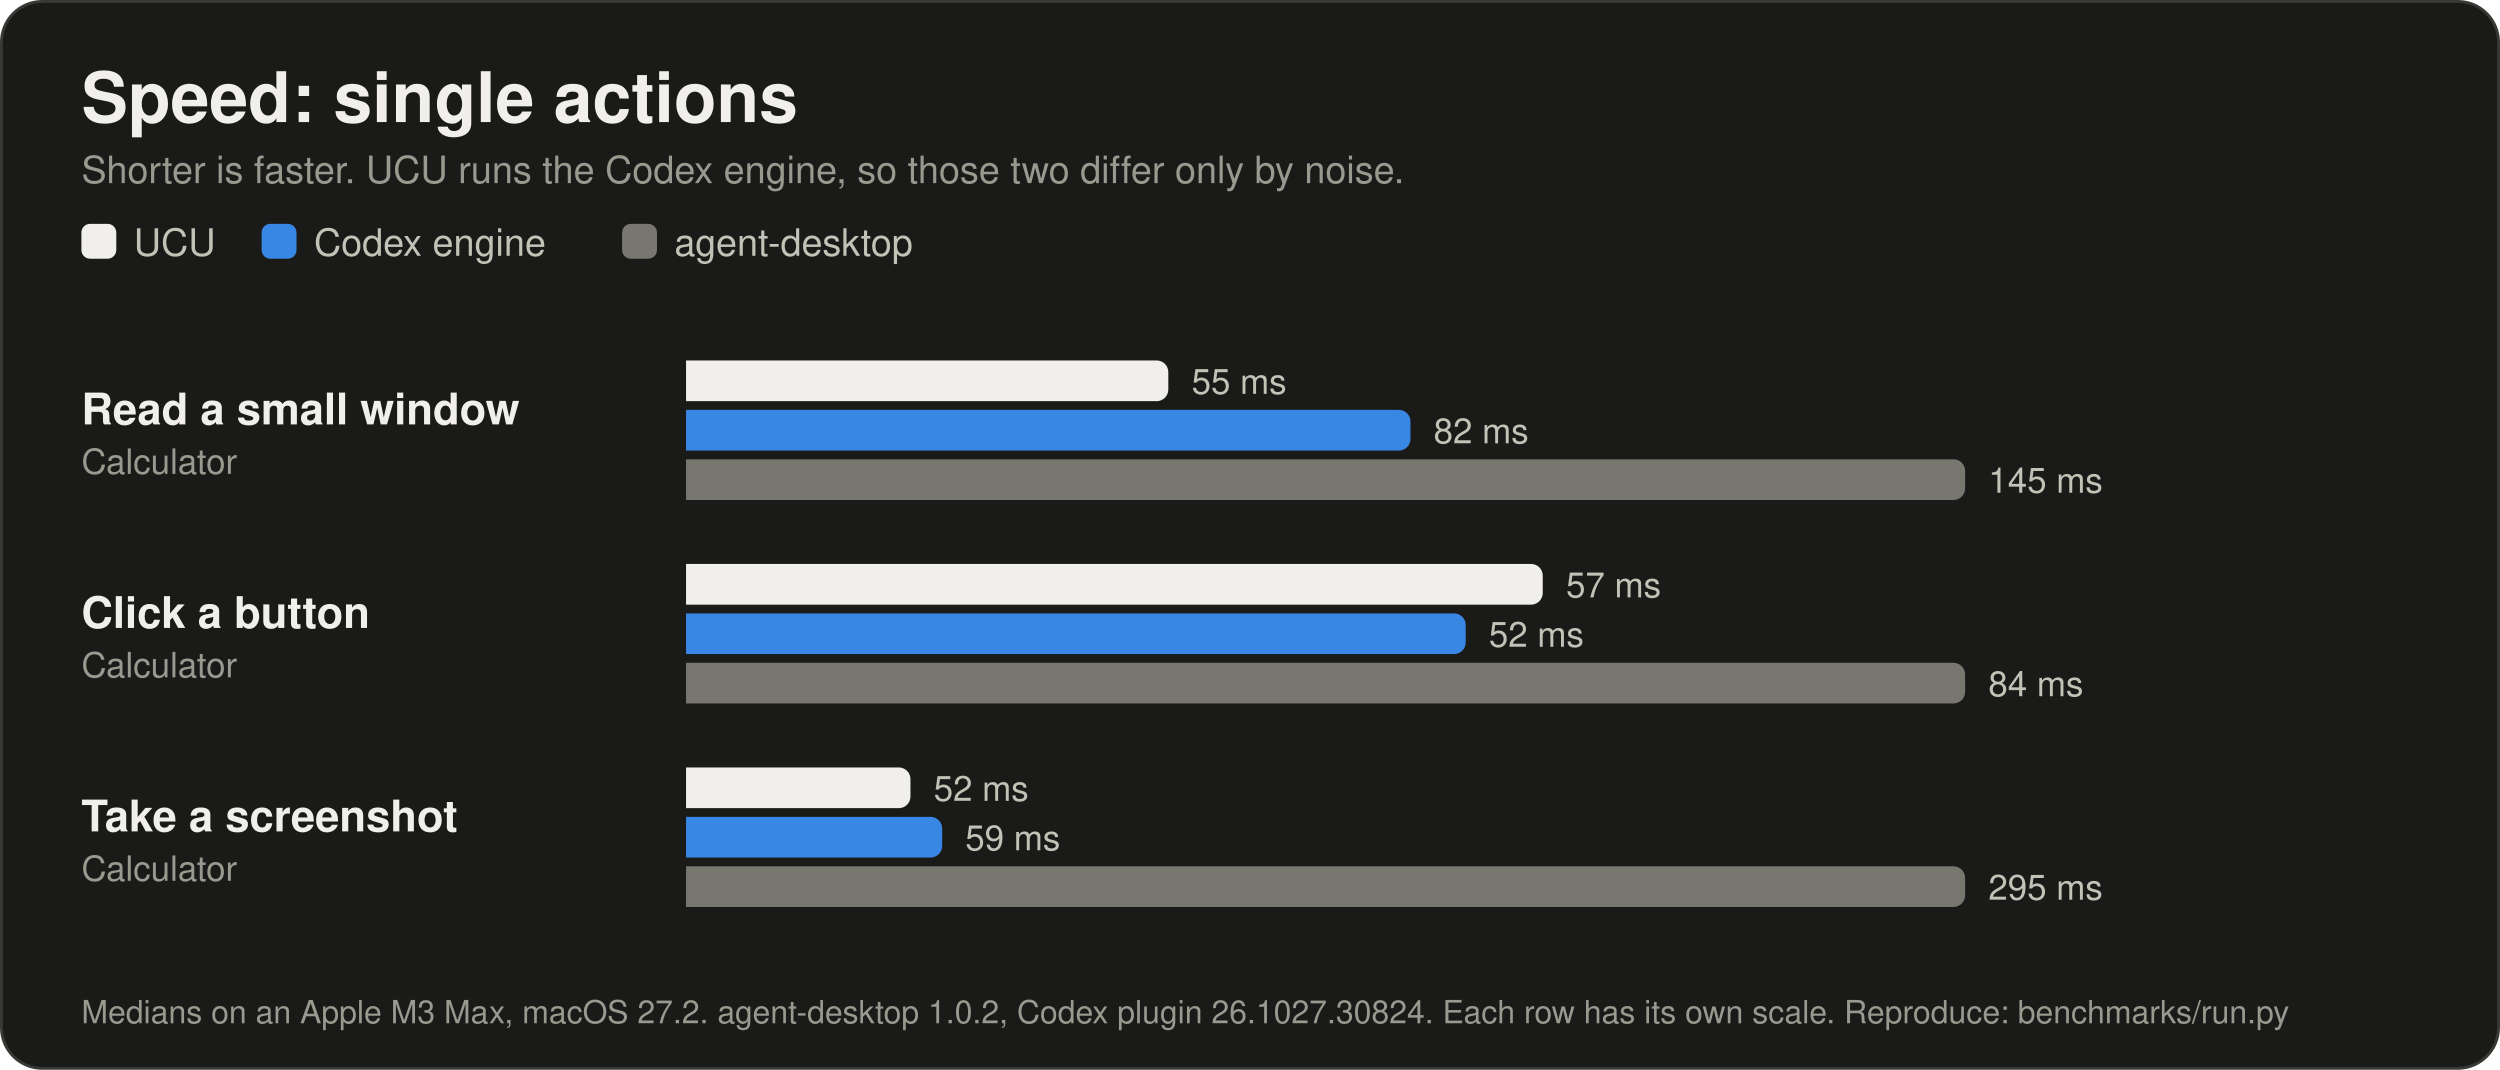
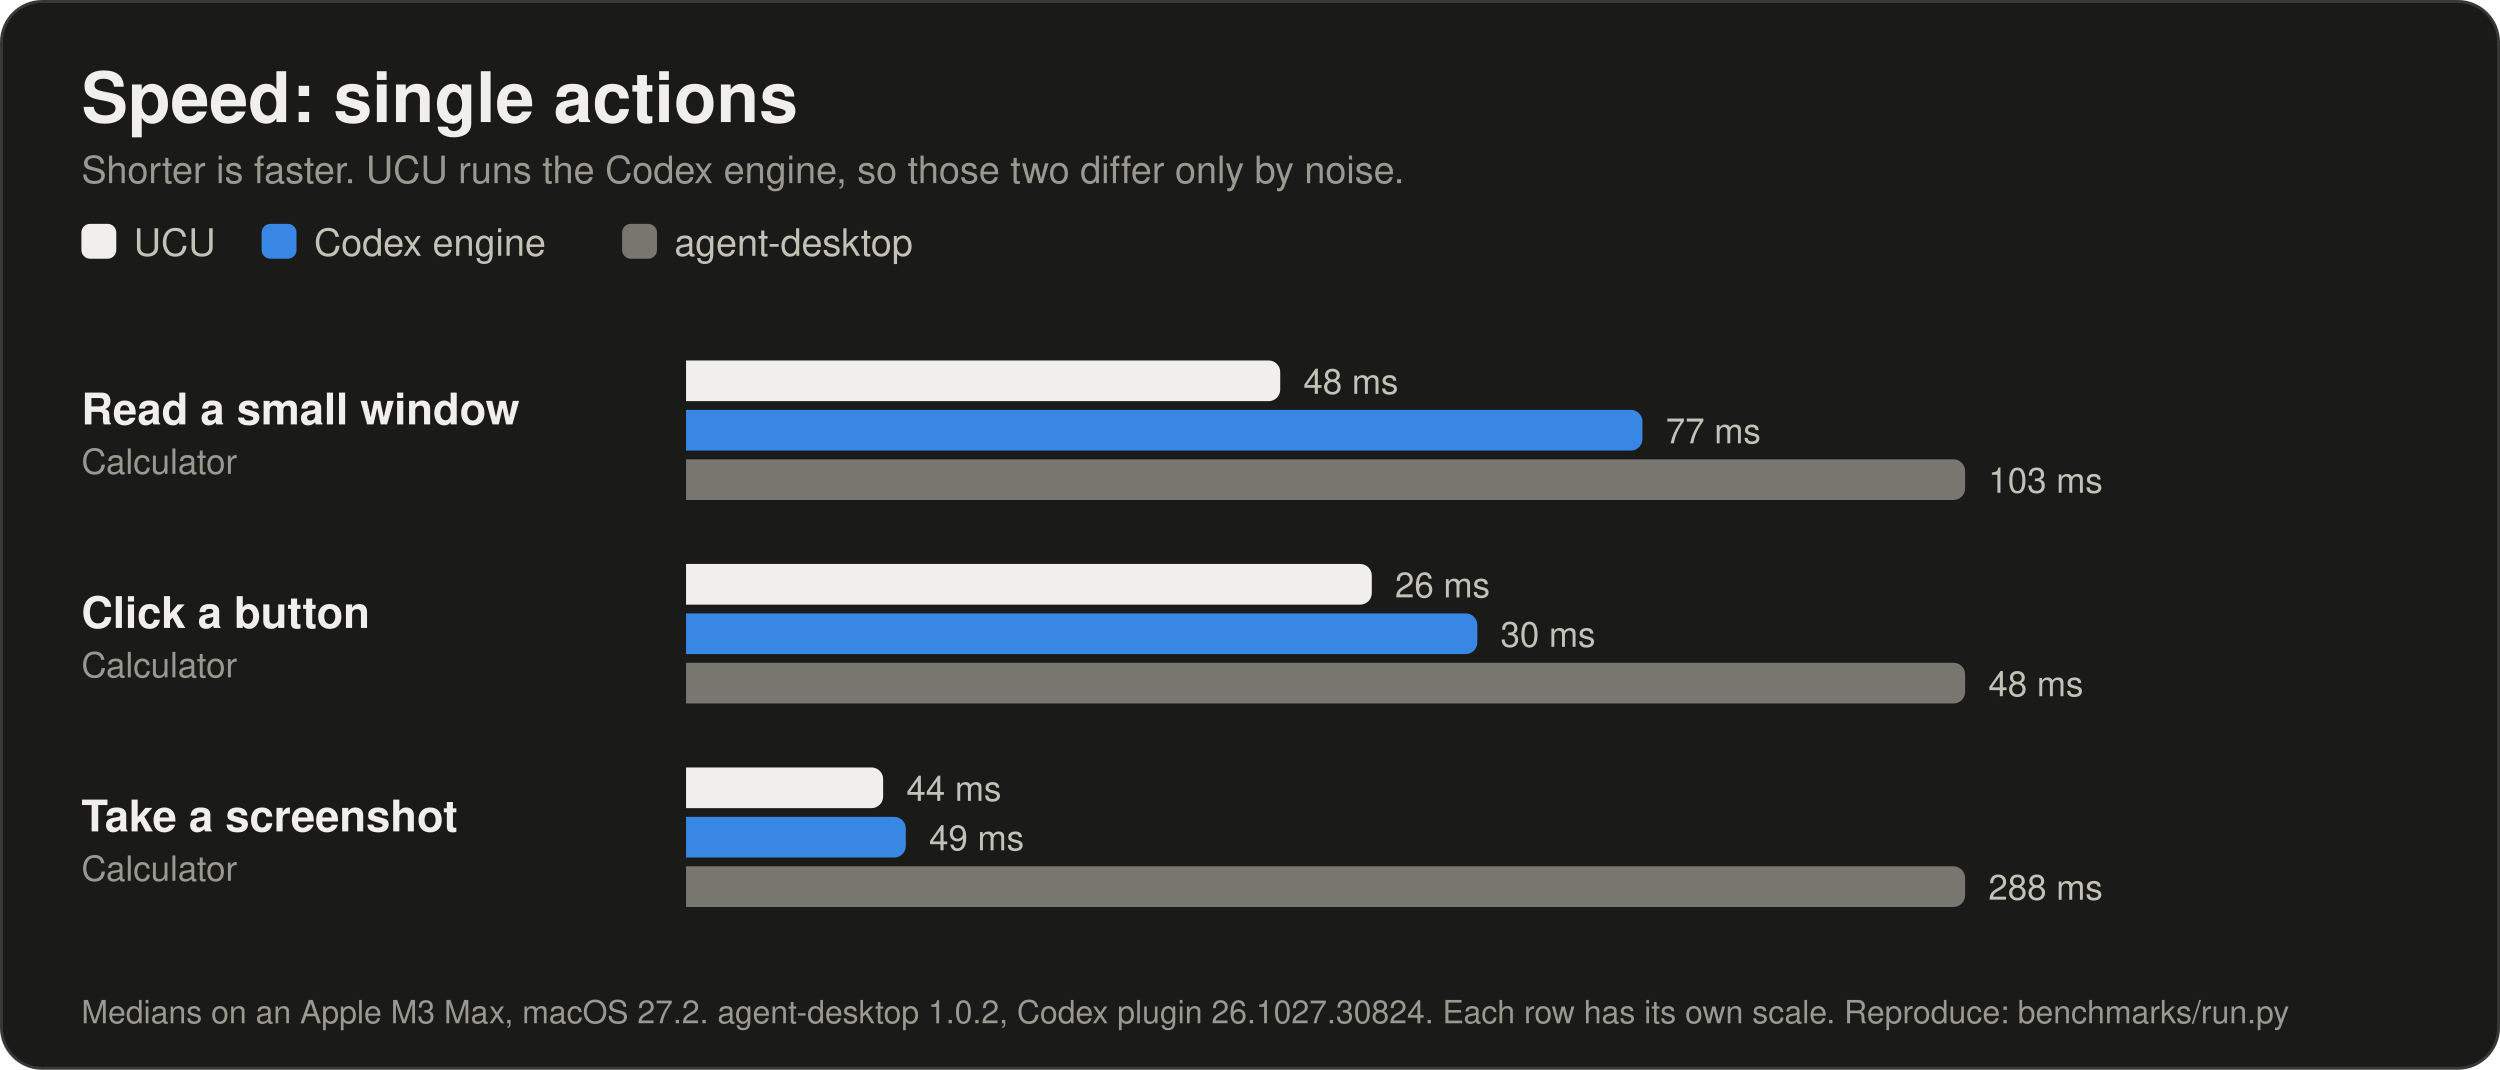
<svg xmlns="http://www.w3.org/2000/svg" viewBox="0 0 860 368" width="860" height="368" font-family="-apple-system, BlinkMacSystemFont, 'Segoe UI', Helvetica, Arial, sans-serif" role="img" aria-label="Speed: single actions">
  <rect x="0.5" y="0.5" width="859" height="367" rx="14" fill="#1a1a19" stroke="#383835" />
  <text x="28" y="42" fill="#f0efec" font-size="24" font-weight="700" text-anchor="start">Speed: single actions</text>
  <text x="28" y="63" fill="#9a998f" font-size="13" font-weight="400" text-anchor="start">Shorter is faster. UCU runs the Codex engine, so those two differ only by noise.</text>
  <rect x="28" y="77" width="12" height="12" rx="3" fill="#f0efec" />
  <text x="46" y="88" fill="#c3c2b7" font-size="13" font-weight="400" text-anchor="start">UCU</text>
  <rect x="90" y="77" width="12" height="12" rx="3" fill="#3987e5" />
  <text x="108" y="88" fill="#c3c2b7" font-size="13" font-weight="400" text-anchor="start">Codex engine</text>
  <rect x="214" y="77" width="12" height="12" rx="3" fill="#77766f" />
  <text x="232" y="88" fill="#c3c2b7" font-size="13" font-weight="400" text-anchor="start">agent-desktop</text>
  <text x="28" y="146.0" fill="#f0efec" font-size="15" font-weight="600" text-anchor="start">Read a small window</text>
  <text x="28" y="163.0" fill="#9a998f" font-size="12" font-weight="400" text-anchor="start">Calculator</text>
-   <path d="M236 124h161.9a4 4 0 0 1 4 4v6a4 4 0 0 1 -4 4h-161.9z" fill="#f0efec" />
-   <text x="409.912" y="135.5" fill="#c3c2b7" font-size="12" font-weight="400" text-anchor="start">55 ms</text>
-   <path d="M236 141h245.2a4 4 0 0 1 4 4v6a4 4 0 0 1 -4 4h-245.2z" fill="#3987e5" />
-   <text x="493.171" y="152.5" fill="#c3c2b7" font-size="12" font-weight="400" text-anchor="start">82 ms</text>
+   <path d="M236 124h200.4a4 4 0 0 1 4 4v6a4 4 0 0 1 -4 4h-200.4z" fill="#f0efec" />
+   <text x="448.362" y="135.5" fill="#c3c2b7" font-size="12" font-weight="400" text-anchor="start">48 ms</text>
+   <path d="M236 141h325.0a4 4 0 0 1 4 4v6a4 4 0 0 1 -4 4h-325.0z" fill="#3987e5" />
+   <text x="573.036" y="152.5" fill="#c3c2b7" font-size="12" font-weight="400" text-anchor="start">77 ms</text>
  <path d="M236 158h436.0a4 4 0 0 1 4 4v6a4 4 0 0 1 -4 4h-436.0z" fill="#77766f" />
-   <text x="684.0" y="169.5" fill="#c3c2b7" font-size="12" font-weight="400" text-anchor="start">145 ms</text>
+   <text x="684.0" y="169.5" fill="#c3c2b7" font-size="12" font-weight="400" text-anchor="start">103 ms</text>
  <text x="28" y="216.0" fill="#f0efec" font-size="15" font-weight="600" text-anchor="start">Click a button</text>
  <text x="28" y="233.0" fill="#9a998f" font-size="12" font-weight="400" text-anchor="start">Calculator</text>
-   <path d="M236 194h290.7a4 4 0 0 1 4 4v6a4 4 0 0 1 -4 4h-290.7z" fill="#f0efec" />
-   <text x="538.722" y="205.5" fill="#c3c2b7" font-size="12" font-weight="400" text-anchor="start">57 ms</text>
-   <path d="M236 211h264.2a4 4 0 0 1 4 4v6a4 4 0 0 1 -4 4h-264.2z" fill="#3987e5" />
-   <text x="512.166" y="222.5" fill="#c3c2b7" font-size="12" font-weight="400" text-anchor="start">52 ms</text>
+   <path d="M236 194h231.9a4 4 0 0 1 4 4v6a4 4 0 0 1 -4 4h-231.9z" fill="#f0efec" />
+   <text x="479.876" y="205.5" fill="#c3c2b7" font-size="12" font-weight="400" text-anchor="start">26 ms</text>
+   <path d="M236 211h268.2a4 4 0 0 1 4 4v6a4 4 0 0 1 -4 4h-268.2z" fill="#3987e5" />
+   <text x="516.165" y="222.5" fill="#c3c2b7" font-size="12" font-weight="400" text-anchor="start">30 ms</text>
  <path d="M236 228h436.0a4 4 0 0 1 4 4v6a4 4 0 0 1 -4 4h-436.0z" fill="#77766f" />
-   <text x="684.0" y="239.5" fill="#c3c2b7" font-size="12" font-weight="400" text-anchor="start">84 ms</text>
+   <text x="684.0" y="239.5" fill="#c3c2b7" font-size="12" font-weight="400" text-anchor="start">48 ms</text>
  <text x="28" y="286.0" fill="#f0efec" font-size="15" font-weight="600" text-anchor="start">Take a screenshot</text>
  <text x="28" y="303.0" fill="#9a998f" font-size="12" font-weight="400" text-anchor="start">Calculator</text>
-   <path d="M236 264h73.2a4 4 0 0 1 4 4v6a4 4 0 0 1 -4 4h-73.2z" fill="#f0efec" />
-   <text x="321.183" y="275.5" fill="#c3c2b7" font-size="12" font-weight="400" text-anchor="start">52 ms</text>
-   <path d="M236 281h84.1a4 4 0 0 1 4 4v6a4 4 0 0 1 -4 4h-84.1z" fill="#3987e5" />
-   <text x="332.06" y="292.5" fill="#c3c2b7" font-size="12" font-weight="400" text-anchor="start">59 ms</text>
+   <path d="M236 264h63.8a4 4 0 0 1 4 4v6a4 4 0 0 1 -4 4h-63.8z" fill="#f0efec" />
+   <text x="311.798" y="275.5" fill="#c3c2b7" font-size="12" font-weight="400" text-anchor="start">44 ms</text>
+   <path d="M236 281h71.6a4 4 0 0 1 4 4v6a4 4 0 0 1 -4 4h-71.6z" fill="#3987e5" />
+   <text x="319.603" y="292.5" fill="#c3c2b7" font-size="12" font-weight="400" text-anchor="start">49 ms</text>
  <path d="M236 298h436.0a4 4 0 0 1 4 4v6a4 4 0 0 1 -4 4h-436.0z" fill="#77766f" />
-   <text x="684.0" y="309.5" fill="#c3c2b7" font-size="12" font-weight="400" text-anchor="start">295 ms</text>
+   <text x="684.0" y="309.5" fill="#c3c2b7" font-size="12" font-weight="400" text-anchor="start">288 ms</text>
  <text x="28" y="352" fill="#9a998f" font-size="11" font-weight="400" text-anchor="start">Medians on an Apple M3 Max, macOS 27.2. agent-desktop 1.0.2, Codex plugin 26.1027.30824. Each row has its own scale. Reproduce: benchmarks/run.py</text>
</svg>
